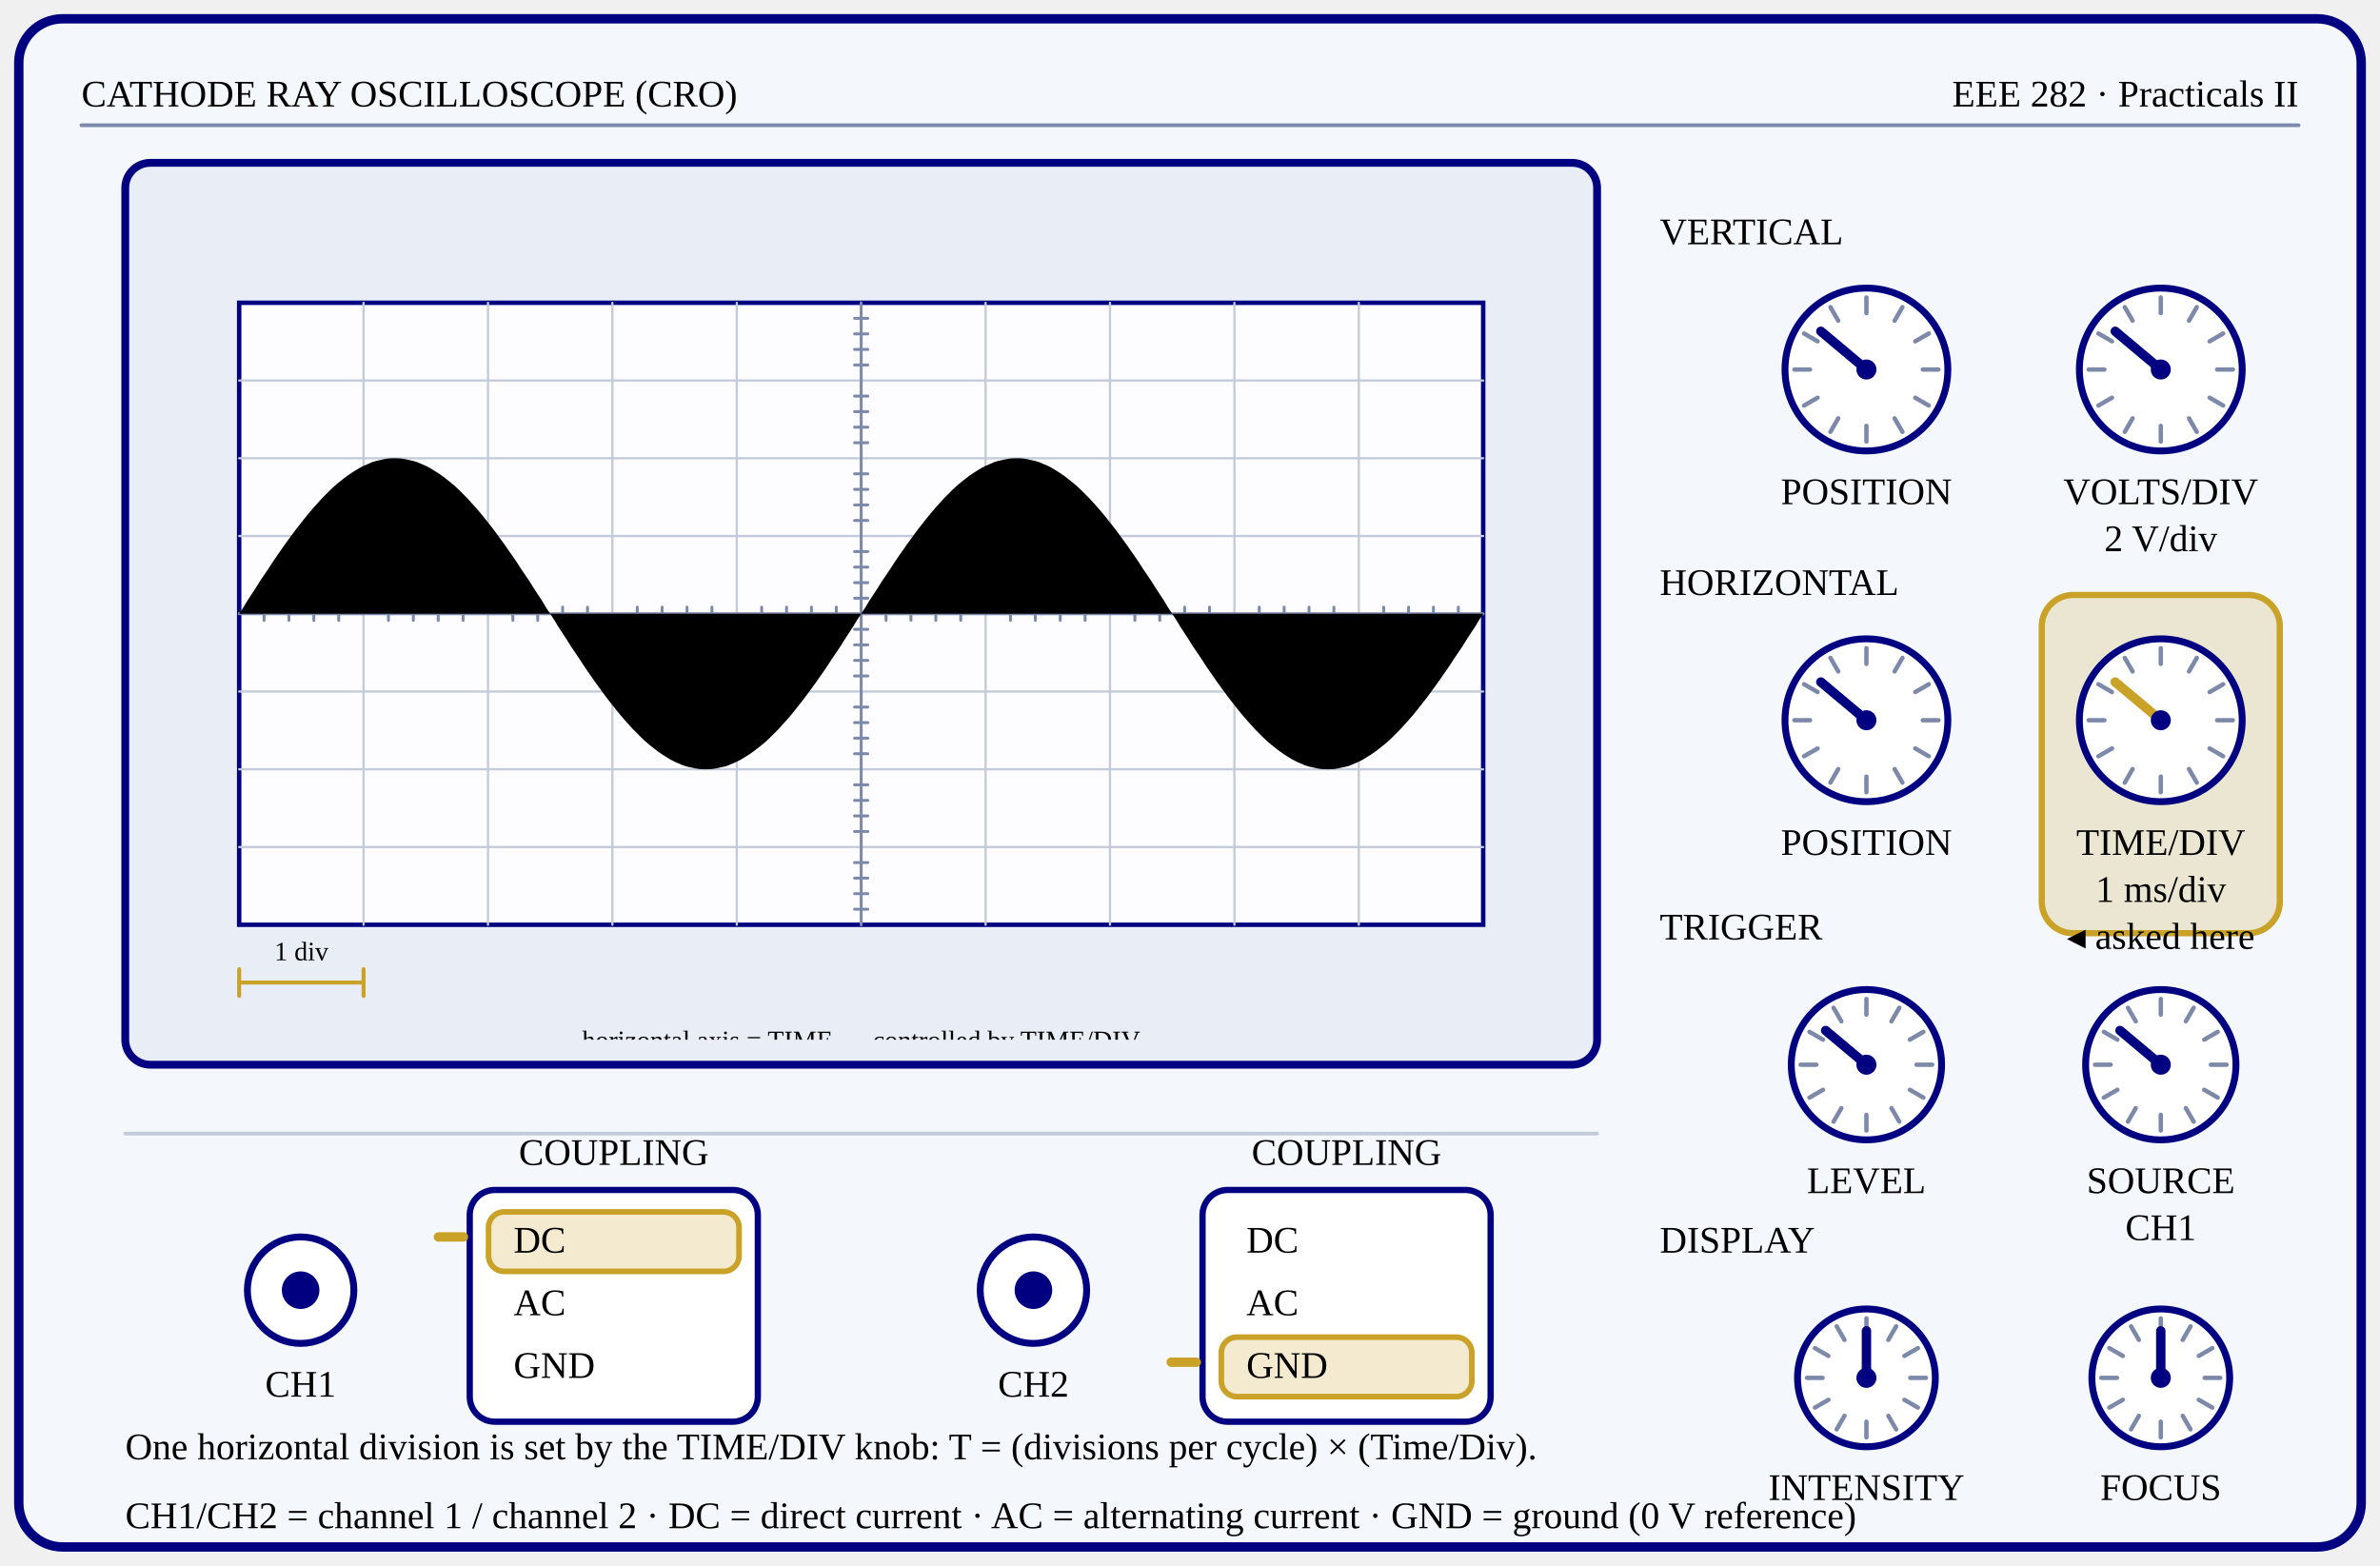
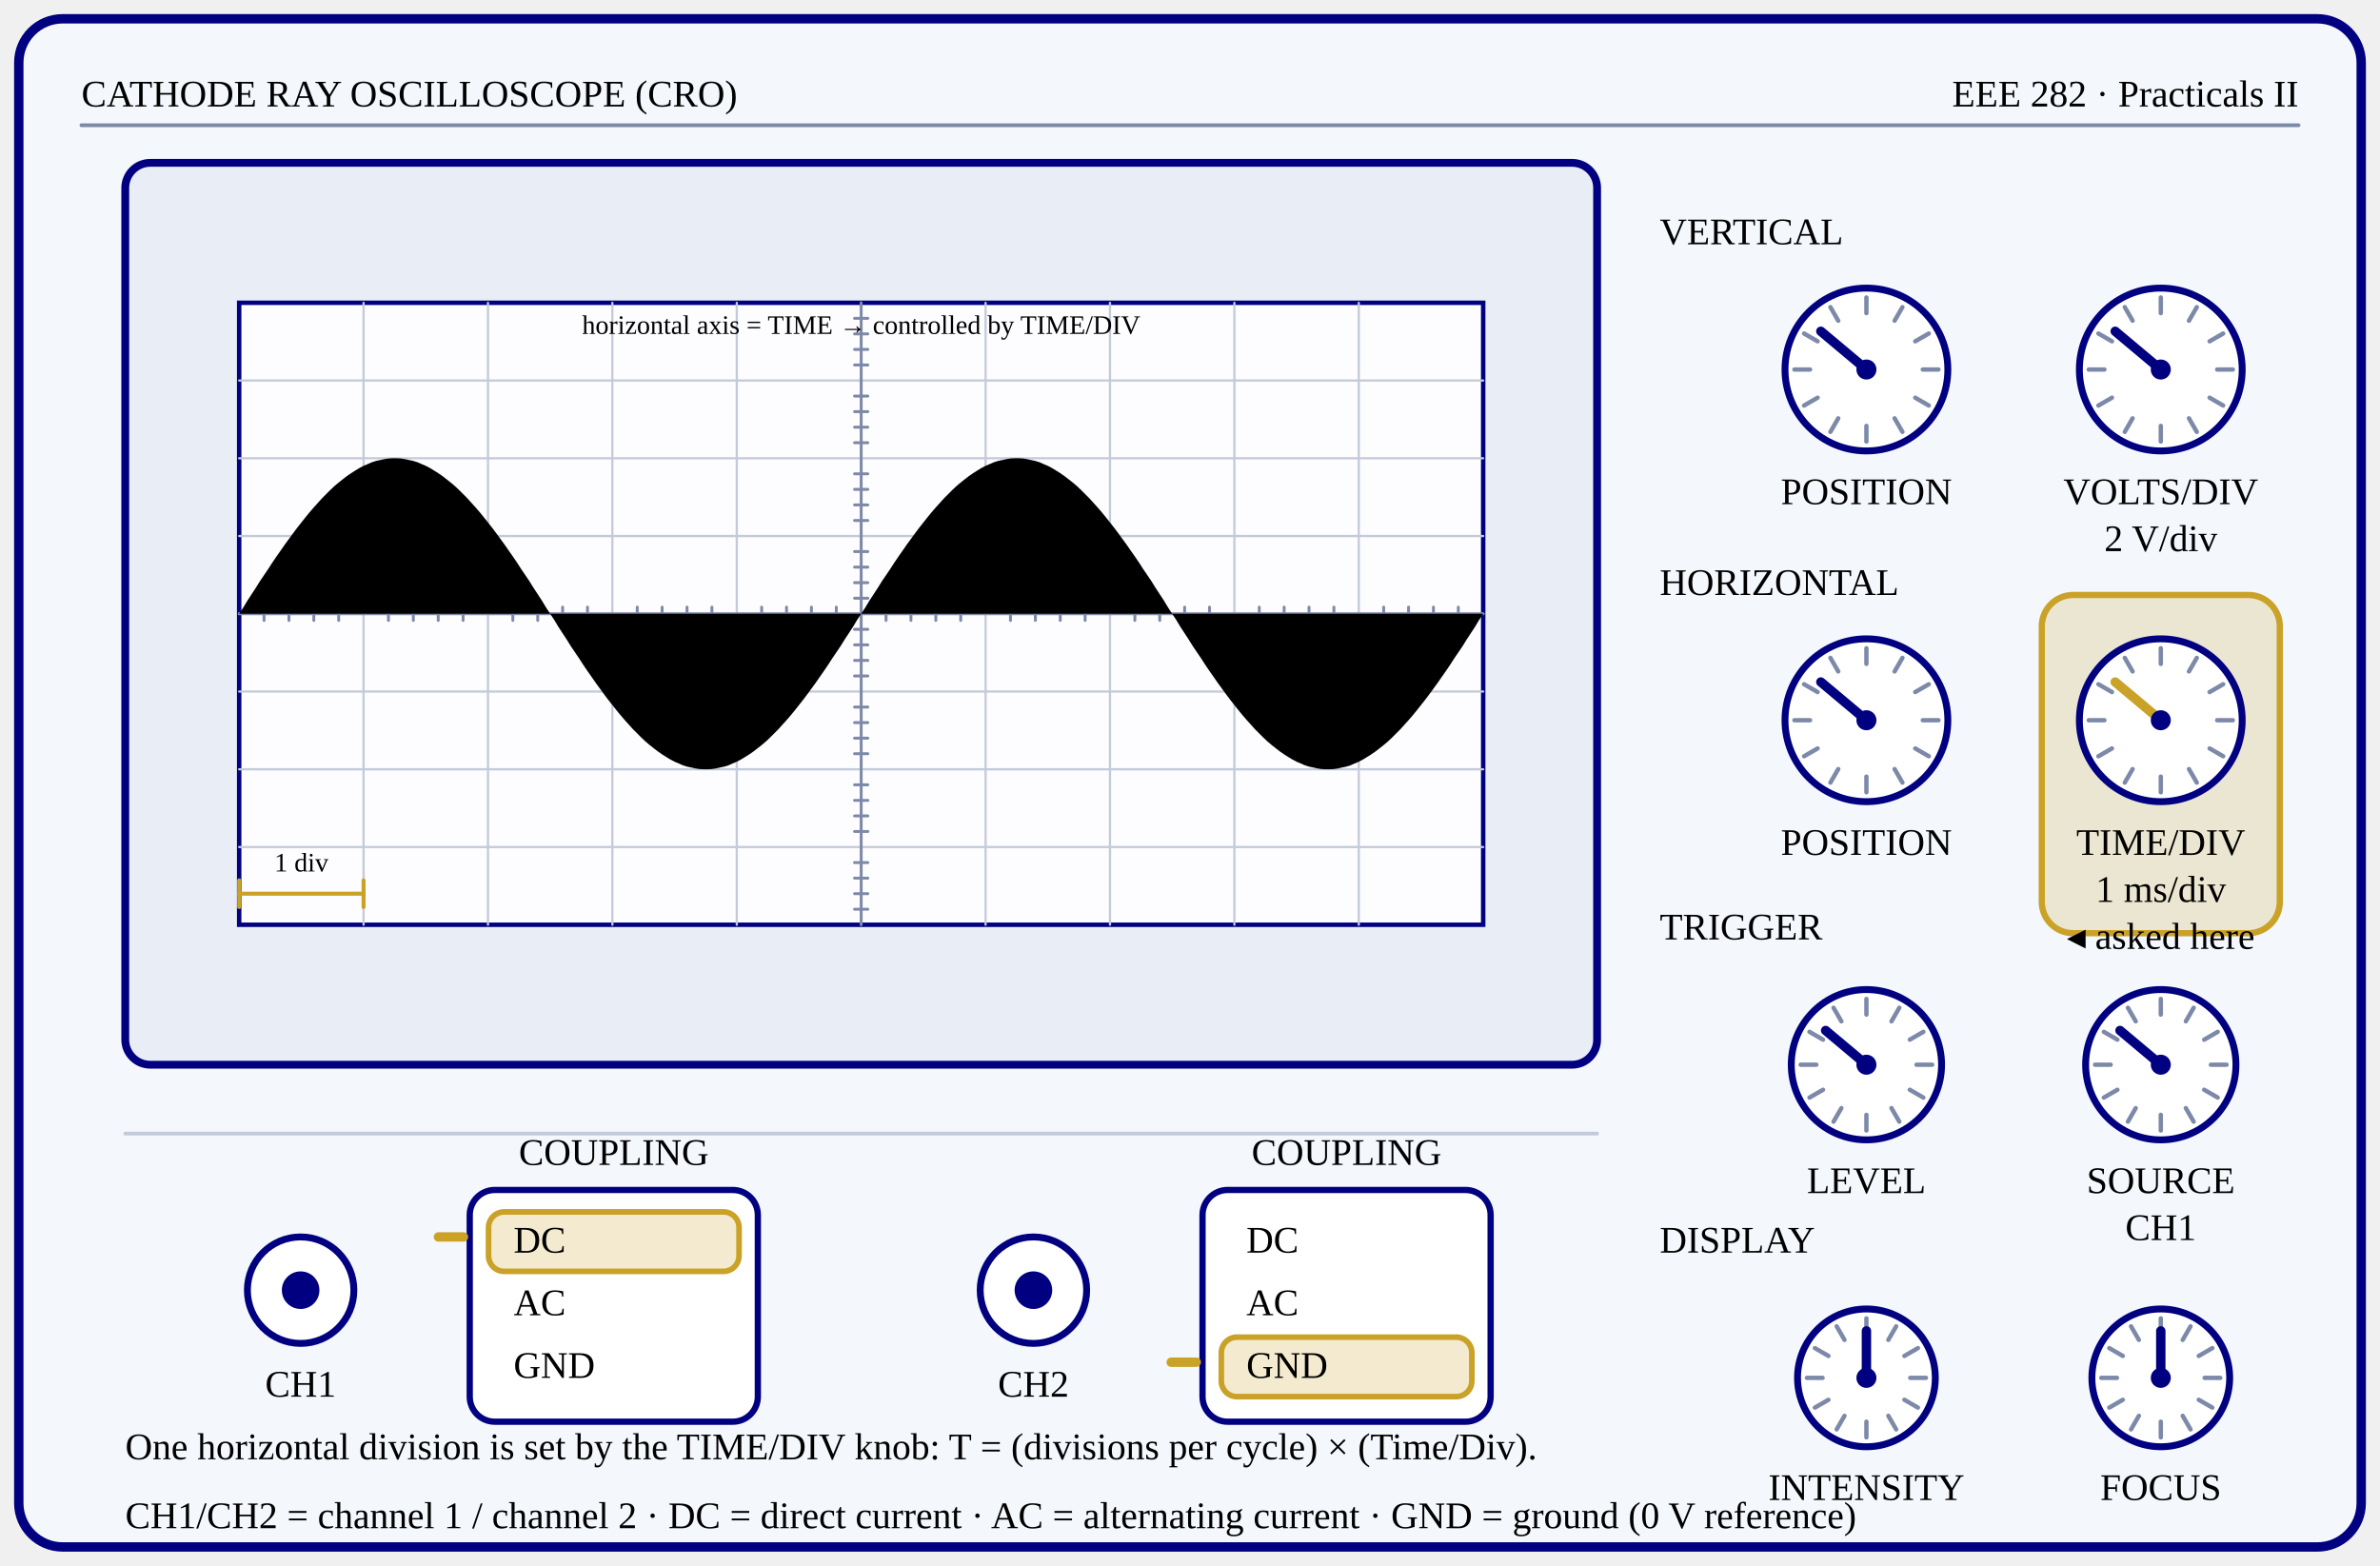
<svg xmlns="http://www.w3.org/2000/svg" class="diagram-svg" viewBox="0 0 760 500" preserveAspectRatio="xMidYMid meet" role="img">
  <rect x="6" y="6" width="748" height="488" rx="14" fill="#f4f7fc" stroke="#010080" stroke-width="3" />
  <text class="tb" x="26" y="34">CATHODE RAY OSCILLOSCOPE (CRO)</text>
  <text class="t11" x="734" y="34" text-anchor="end">EEE 282 · Practicals II</text>
  <line x1="26" y1="40" x2="734" y2="40" stroke="#7d89a8" stroke-width="1.2" stroke-linecap="round" />
  <rect x="40" y="52" width="470" height="288" rx="8" fill="#e8edf6" stroke="#010080" stroke-width="2.5" />
  <svg x="48" y="60" width="454" height="272" viewBox="0 0 640 320" preserveAspectRatio="xMidYMid meet">
    <rect x="40" y="20" width="560" height="280" fill="#fdfdff" stroke="#010080" stroke-width="2" />
    <line x1="96" y1="20" x2="96" y2="300" stroke="#c3cad9" stroke-width="1" stroke-linecap="round" />
    <line x1="152" y1="20" x2="152" y2="300" stroke="#c3cad9" stroke-width="1" stroke-linecap="round" />
    <line x1="208" y1="20" x2="208" y2="300" stroke="#c3cad9" stroke-width="1" stroke-linecap="round" />
    <line x1="264" y1="20" x2="264" y2="300" stroke="#c3cad9" stroke-width="1" stroke-linecap="round" />
    <line x1="320" y1="20" x2="320" y2="300" stroke="#c3cad9" stroke-width="1" stroke-linecap="round" />
    <line x1="376" y1="20" x2="376" y2="300" stroke="#c3cad9" stroke-width="1" stroke-linecap="round" />
    <line x1="432" y1="20" x2="432" y2="300" stroke="#c3cad9" stroke-width="1" stroke-linecap="round" />
    <line x1="488" y1="20" x2="488" y2="300" stroke="#c3cad9" stroke-width="1" stroke-linecap="round" />
    <line x1="544" y1="20" x2="544" y2="300" stroke="#c3cad9" stroke-width="1" stroke-linecap="round" />
    <line x1="40" y1="55" x2="600" y2="55" stroke="#c3cad9" stroke-width="1" stroke-linecap="round" />
    <line x1="40" y1="90" x2="600" y2="90" stroke="#c3cad9" stroke-width="1" stroke-linecap="round" />
    <line x1="40" y1="125" x2="600" y2="125" stroke="#c3cad9" stroke-width="1" stroke-linecap="round" />
    <line x1="40" y1="160" x2="600" y2="160" stroke="#c3cad9" stroke-width="1" stroke-linecap="round" />
    <line x1="40" y1="195" x2="600" y2="195" stroke="#c3cad9" stroke-width="1" stroke-linecap="round" />
    <line x1="40" y1="230" x2="600" y2="230" stroke="#c3cad9" stroke-width="1" stroke-linecap="round" />
    <line x1="40" y1="265" x2="600" y2="265" stroke="#c3cad9" stroke-width="1" stroke-linecap="round" />
    <line x1="40" y1="160" x2="600" y2="160" stroke="#7d89a8" stroke-width="1.3" stroke-linecap="round" />
    <line x1="320" y1="20" x2="320" y2="300" stroke="#7d89a8" stroke-width="1.3" stroke-linecap="round" />
    <line x1="51.2" y1="157" x2="51.2" y2="163" stroke="#7d89a8" stroke-width="1.3" stroke-linecap="round" />
    <line x1="62.4" y1="157" x2="62.4" y2="163" stroke="#7d89a8" stroke-width="1.3" stroke-linecap="round" />
    <line x1="73.6" y1="157" x2="73.6" y2="163" stroke="#7d89a8" stroke-width="1.3" stroke-linecap="round" />
    <line x1="84.8" y1="157" x2="84.8" y2="163" stroke="#7d89a8" stroke-width="1.3" stroke-linecap="round" />
    <line x1="107.2" y1="157" x2="107.2" y2="163" stroke="#7d89a8" stroke-width="1.3" stroke-linecap="round" />
    <line x1="118.4" y1="157" x2="118.4" y2="163" stroke="#7d89a8" stroke-width="1.3" stroke-linecap="round" />
    <line x1="129.6" y1="157" x2="129.6" y2="163" stroke="#7d89a8" stroke-width="1.3" stroke-linecap="round" />
    <line x1="140.8" y1="157" x2="140.8" y2="163" stroke="#7d89a8" stroke-width="1.3" stroke-linecap="round" />
    <line x1="163.2" y1="157" x2="163.2" y2="163" stroke="#7d89a8" stroke-width="1.3" stroke-linecap="round" />
    <line x1="174.4" y1="157" x2="174.4" y2="163" stroke="#7d89a8" stroke-width="1.3" stroke-linecap="round" />
    <line x1="185.6" y1="157" x2="185.6" y2="163" stroke="#7d89a8" stroke-width="1.3" stroke-linecap="round" />
    <line x1="196.8" y1="157" x2="196.8" y2="163" stroke="#7d89a8" stroke-width="1.3" stroke-linecap="round" />
    <line x1="219.2" y1="157" x2="219.2" y2="163" stroke="#7d89a8" stroke-width="1.3" stroke-linecap="round" />
    <line x1="230.4" y1="157" x2="230.4" y2="163" stroke="#7d89a8" stroke-width="1.3" stroke-linecap="round" />
    <line x1="241.6" y1="157" x2="241.6" y2="163" stroke="#7d89a8" stroke-width="1.3" stroke-linecap="round" />
    <line x1="252.8" y1="157" x2="252.8" y2="163" stroke="#7d89a8" stroke-width="1.3" stroke-linecap="round" />
    <line x1="275.2" y1="157" x2="275.2" y2="163" stroke="#7d89a8" stroke-width="1.3" stroke-linecap="round" />
    <line x1="286.4" y1="157" x2="286.4" y2="163" stroke="#7d89a8" stroke-width="1.3" stroke-linecap="round" />
    <line x1="297.6" y1="157" x2="297.6" y2="163" stroke="#7d89a8" stroke-width="1.3" stroke-linecap="round" />
    <line x1="308.8" y1="157" x2="308.8" y2="163" stroke="#7d89a8" stroke-width="1.3" stroke-linecap="round" />
    <line x1="331.2" y1="157" x2="331.2" y2="163" stroke="#7d89a8" stroke-width="1.3" stroke-linecap="round" />
    <line x1="342.4" y1="157" x2="342.4" y2="163" stroke="#7d89a8" stroke-width="1.3" stroke-linecap="round" />
    <line x1="353.6" y1="157" x2="353.6" y2="163" stroke="#7d89a8" stroke-width="1.3" stroke-linecap="round" />
    <line x1="364.8" y1="157" x2="364.8" y2="163" stroke="#7d89a8" stroke-width="1.3" stroke-linecap="round" />
    <line x1="387.2" y1="157" x2="387.2" y2="163" stroke="#7d89a8" stroke-width="1.3" stroke-linecap="round" />
    <line x1="398.4" y1="157" x2="398.4" y2="163" stroke="#7d89a8" stroke-width="1.3" stroke-linecap="round" />
    <line x1="409.6" y1="157" x2="409.6" y2="163" stroke="#7d89a8" stroke-width="1.3" stroke-linecap="round" />
    <line x1="420.8" y1="157" x2="420.8" y2="163" stroke="#7d89a8" stroke-width="1.3" stroke-linecap="round" />
    <line x1="443.2" y1="157" x2="443.2" y2="163" stroke="#7d89a8" stroke-width="1.3" stroke-linecap="round" />
    <line x1="454.4" y1="157" x2="454.4" y2="163" stroke="#7d89a8" stroke-width="1.3" stroke-linecap="round" />
    <line x1="465.6" y1="157" x2="465.6" y2="163" stroke="#7d89a8" stroke-width="1.3" stroke-linecap="round" />
    <line x1="476.8" y1="157" x2="476.8" y2="163" stroke="#7d89a8" stroke-width="1.3" stroke-linecap="round" />
    <line x1="499.2" y1="157" x2="499.2" y2="163" stroke="#7d89a8" stroke-width="1.3" stroke-linecap="round" />
    <line x1="510.4" y1="157" x2="510.4" y2="163" stroke="#7d89a8" stroke-width="1.3" stroke-linecap="round" />
    <line x1="521.6" y1="157" x2="521.6" y2="163" stroke="#7d89a8" stroke-width="1.3" stroke-linecap="round" />
    <line x1="532.8" y1="157" x2="532.8" y2="163" stroke="#7d89a8" stroke-width="1.3" stroke-linecap="round" />
    <line x1="555.2" y1="157" x2="555.2" y2="163" stroke="#7d89a8" stroke-width="1.3" stroke-linecap="round" />
    <line x1="566.4" y1="157" x2="566.4" y2="163" stroke="#7d89a8" stroke-width="1.3" stroke-linecap="round" />
    <line x1="577.6" y1="157" x2="577.6" y2="163" stroke="#7d89a8" stroke-width="1.3" stroke-linecap="round" />
    <line x1="588.8" y1="157" x2="588.8" y2="163" stroke="#7d89a8" stroke-width="1.3" stroke-linecap="round" />
    <line x1="317" y1="27" x2="323" y2="27" stroke="#7d89a8" stroke-width="1.3" stroke-linecap="round" />
    <line x1="317" y1="34" x2="323" y2="34" stroke="#7d89a8" stroke-width="1.3" stroke-linecap="round" />
    <line x1="317" y1="41" x2="323" y2="41" stroke="#7d89a8" stroke-width="1.3" stroke-linecap="round" />
    <line x1="317" y1="48" x2="323" y2="48" stroke="#7d89a8" stroke-width="1.3" stroke-linecap="round" />
    <line x1="317" y1="62" x2="323" y2="62" stroke="#7d89a8" stroke-width="1.3" stroke-linecap="round" />
    <line x1="317" y1="69" x2="323" y2="69" stroke="#7d89a8" stroke-width="1.3" stroke-linecap="round" />
    <line x1="317" y1="76" x2="323" y2="76" stroke="#7d89a8" stroke-width="1.3" stroke-linecap="round" />
    <line x1="317" y1="83" x2="323" y2="83" stroke="#7d89a8" stroke-width="1.3" stroke-linecap="round" />
    <line x1="317" y1="97" x2="323" y2="97" stroke="#7d89a8" stroke-width="1.3" stroke-linecap="round" />
    <line x1="317" y1="104" x2="323" y2="104" stroke="#7d89a8" stroke-width="1.3" stroke-linecap="round" />
    <line x1="317" y1="111" x2="323" y2="111" stroke="#7d89a8" stroke-width="1.3" stroke-linecap="round" />
    <line x1="317" y1="118" x2="323" y2="118" stroke="#7d89a8" stroke-width="1.3" stroke-linecap="round" />
    <line x1="317" y1="132" x2="323" y2="132" stroke="#7d89a8" stroke-width="1.3" stroke-linecap="round" />
    <line x1="317" y1="139" x2="323" y2="139" stroke="#7d89a8" stroke-width="1.3" stroke-linecap="round" />
    <line x1="317" y1="146" x2="323" y2="146" stroke="#7d89a8" stroke-width="1.3" stroke-linecap="round" />
    <line x1="317" y1="153" x2="323" y2="153" stroke="#7d89a8" stroke-width="1.3" stroke-linecap="round" />
    <line x1="317" y1="167" x2="323" y2="167" stroke="#7d89a8" stroke-width="1.3" stroke-linecap="round" />
    <line x1="317" y1="174" x2="323" y2="174" stroke="#7d89a8" stroke-width="1.3" stroke-linecap="round" />
    <line x1="317" y1="181" x2="323" y2="181" stroke="#7d89a8" stroke-width="1.3" stroke-linecap="round" />
    <line x1="317" y1="188" x2="323" y2="188" stroke="#7d89a8" stroke-width="1.3" stroke-linecap="round" />
    <line x1="317" y1="202" x2="323" y2="202" stroke="#7d89a8" stroke-width="1.3" stroke-linecap="round" />
    <line x1="317" y1="209" x2="323" y2="209" stroke="#7d89a8" stroke-width="1.3" stroke-linecap="round" />
    <line x1="317" y1="216" x2="323" y2="216" stroke="#7d89a8" stroke-width="1.3" stroke-linecap="round" />
    <line x1="317" y1="223" x2="323" y2="223" stroke="#7d89a8" stroke-width="1.3" stroke-linecap="round" />
    <line x1="317" y1="237" x2="323" y2="237" stroke="#7d89a8" stroke-width="1.3" stroke-linecap="round" />
    <line x1="317" y1="244" x2="323" y2="244" stroke="#7d89a8" stroke-width="1.3" stroke-linecap="round" />
    <line x1="317" y1="251" x2="323" y2="251" stroke="#7d89a8" stroke-width="1.3" stroke-linecap="round" />
    <line x1="317" y1="258" x2="323" y2="258" stroke="#7d89a8" stroke-width="1.3" stroke-linecap="round" />
    <line x1="317" y1="272" x2="323" y2="272" stroke="#7d89a8" stroke-width="1.3" stroke-linecap="round" />
    <line x1="317" y1="279" x2="323" y2="279" stroke="#7d89a8" stroke-width="1.3" stroke-linecap="round" />
    <line x1="317" y1="286" x2="323" y2="286" stroke="#7d89a8" stroke-width="1.3" stroke-linecap="round" />
    <line x1="317" y1="293" x2="323" y2="293" stroke="#7d89a8" stroke-width="1.3" stroke-linecap="round" />
    <path class="w" d="M40.0 160.0 L41.9 157.1 L43.7 154.1 L45.6 151.2 L47.5 148.3 L49.3 145.4 L51.2 142.6 L53.1 139.8 L54.9 137.0 L56.8 134.2 L58.7 131.5 L60.5 128.9 L62.4 126.3 L64.3 123.7 L66.1 121.3 L68.0 118.9 L69.9 116.5 L71.7 114.3 L73.6 112.1 L75.5 110.0 L77.3 108.0 L79.2 106.1 L81.1 104.2 L82.9 102.5 L84.8 100.9 L86.7 99.4 L88.5 98.0 L90.4 96.7 L92.3 95.5 L94.1 94.4 L96.0 93.4 L97.9 92.6 L99.7 91.8 L101.6 91.2 L103.5 90.8 L105.3 90.4 L107.2 90.1 L109.1 90.0 L110.9 90.0 L112.8 90.1 L114.7 90.4 L116.5 90.8 L118.4 91.2 L120.3 91.8 L122.1 92.6 L124.0 93.4 L125.9 94.4 L127.7 95.5 L129.6 96.7 L131.5 98.0 L133.3 99.4 L135.2 100.9 L137.1 102.5 L138.9 104.2 L140.8 106.1 L142.7 108.0 L144.5 110.0 L146.4 112.1 L148.3 114.3 L150.1 116.5 L152.0 118.9 L153.9 121.3 L155.7 123.7 L157.6 126.3 L159.5 128.9 L161.3 131.5 L163.2 134.2 L165.1 137.0 L166.9 139.8 L168.8 142.6 L170.7 145.4 L172.5 148.3 L174.4 151.2 L176.3 154.1 L178.1 157.1 L180.0 160.0 L181.9 162.9 L183.7 165.9 L185.6 168.8 L187.5 171.7 L189.3 174.6 L191.2 177.4 L193.1 180.2 L194.9 183.0 L196.8 185.8 L198.7 188.5 L200.5 191.1 L202.4 193.7 L204.3 196.3 L206.1 198.7 L208.0 201.1 L209.9 203.5 L211.7 205.7 L213.6 207.9 L215.5 210.0 L217.3 212.0 L219.2 213.9 L221.1 215.8 L222.9 217.5 L224.8 219.1 L226.7 220.6 L228.5 222.0 L230.4 223.3 L232.3 224.5 L234.1 225.6 L236.0 226.6 L237.9 227.4 L239.7 228.2 L241.6 228.8 L243.5 229.2 L245.3 229.6 L247.2 229.9 L249.1 230.0 L250.9 230.0 L252.8 229.9 L254.7 229.6 L256.5 229.2 L258.4 228.8 L260.3 228.2 L262.1 227.4 L264.0 226.6 L265.9 225.6 L267.7 224.5 L269.6 223.3 L271.5 222.0 L273.3 220.6 L275.2 219.1 L277.1 217.5 L278.9 215.8 L280.8 213.9 L282.7 212.0 L284.5 210.0 L286.4 207.9 L288.3 205.7 L290.1 203.5 L292.0 201.1 L293.9 198.7 L295.7 196.3 L297.6 193.7 L299.5 191.1 L301.3 188.5 L303.2 185.8 L305.1 183.0 L306.9 180.2 L308.8 177.4 L310.7 174.6 L312.5 171.7 L314.4 168.8 L316.3 165.9 L318.1 162.9 L320.0 160.0 L321.9 157.1 L323.7 154.1 L325.6 151.2 L327.5 148.3 L329.3 145.4 L331.2 142.6 L333.1 139.8 L334.9 137.0 L336.8 134.2 L338.7 131.5 L340.5 128.9 L342.4 126.3 L344.3 123.7 L346.1 121.3 L348.0 118.9 L349.9 116.5 L351.7 114.3 L353.6 112.1 L355.5 110.0 L357.3 108.0 L359.2 106.1 L361.1 104.2 L362.9 102.5 L364.8 100.9 L366.7 99.4 L368.5 98.0 L370.4 96.7 L372.3 95.5 L374.1 94.4 L376.0 93.4 L377.9 92.6 L379.7 91.8 L381.6 91.2 L383.5 90.8 L385.3 90.4 L387.2 90.1 L389.1 90.0 L390.9 90.0 L392.8 90.1 L394.7 90.4 L396.5 90.8 L398.4 91.2 L400.3 91.8 L402.1 92.6 L404.0 93.4 L405.9 94.4 L407.7 95.5 L409.6 96.7 L411.5 98.0 L413.3 99.4 L415.2 100.9 L417.1 102.5 L418.9 104.2 L420.8 106.1 L422.7 108.0 L424.5 110.0 L426.4 112.1 L428.3 114.3 L430.1 116.5 L432.0 118.9 L433.9 121.3 L435.7 123.7 L437.6 126.3 L439.5 128.9 L441.3 131.5 L443.2 134.2 L445.1 137.0 L446.9 139.8 L448.8 142.6 L450.7 145.4 L452.5 148.3 L454.4 151.2 L456.3 154.1 L458.1 157.1 L460.0 160.0 L461.9 162.9 L463.7 165.9 L465.6 168.8 L467.5 171.7 L469.3 174.6 L471.2 177.4 L473.1 180.2 L474.9 183.0 L476.8 185.8 L478.7 188.5 L480.5 191.1 L482.4 193.7 L484.3 196.3 L486.1 198.7 L488.0 201.1 L489.9 203.5 L491.7 205.7 L493.6 207.9 L495.5 210.0 L497.3 212.0 L499.2 213.9 L501.1 215.8 L502.9 217.5 L504.8 219.1 L506.7 220.6 L508.5 222.0 L510.4 223.3 L512.3 224.5 L514.1 225.6 L516.0 226.6 L517.9 227.4 L519.7 228.2 L521.6 228.8 L523.5 229.2 L525.3 229.6 L527.2 229.9 L529.1 230.0 L530.9 230.0 L532.8 229.9 L534.7 229.6 L536.5 229.2 L538.4 228.8 L540.3 228.2 L542.1 227.4 L544.0 226.6 L545.9 225.6 L547.7 224.5 L549.6 223.3 L551.5 222.0 L553.3 220.6 L555.2 219.1 L557.1 217.5 L558.9 215.8 L560.8 213.9 L562.7 212.0 L564.5 210.0 L566.4 207.9 L568.3 205.7 L570.1 203.5 L572.0 201.1 L573.9 198.7 L575.7 196.3 L577.6 193.7 L579.5 191.1 L581.3 188.5 L583.2 185.8 L585.1 183.0 L586.9 180.2 L588.8 177.4 L590.7 174.6 L592.5 171.7 L594.4 168.8 L596.3 165.9 L598.1 162.9 L600.0 160.0" />
-     <line x1="40" y1="326" x2="96" y2="326" stroke="#C9A227" stroke-width="1.8" stroke-linecap="round" />
-     <line x1="40" y1="320" x2="40" y2="332" stroke="#C9A227" stroke-width="1.8" stroke-linecap="round" />
-     <line x1="96" y1="320" x2="96" y2="332" stroke="#C9A227" stroke-width="1.8" stroke-linecap="round" />
-     <text class="tg" x="68" y="316" text-anchor="middle">1 div</text>
-     <text class="t13" x="320" y="356" text-anchor="middle">horizontal axis = TIME → controlled by TIME/DIV</text>
+     <line x1="40" y1="286" x2="96" y2="286" stroke="#C9A227" stroke-width="1.8" stroke-linecap="round" />
+     <line x1="40" y1="280" x2="40" y2="292" stroke="#C9A227" stroke-width="1.8" stroke-linecap="round" />
+     <line x1="96" y1="280" x2="96" y2="292" stroke="#C9A227" stroke-width="1.8" stroke-linecap="round" />
+     <text class="tg" x="68" y="276" text-anchor="middle">1 div</text>
+     <text class="t13" x="320" y="34" text-anchor="middle">horizontal axis = TIME → controlled by TIME/DIV</text>
  </svg>
  <text class="tb" x="530" y="78">VERTICAL</text>
  <circle cx="596" cy="118" r="26" fill="#ffffff" stroke="#010080" stroke-width="2.2" />
  <line x1="580.412" y1="109" x2="576.081" y2="106.5" stroke="#7d89a8" stroke-width="1.4" stroke-linecap="round" />
  <line x1="587" y1="102.412" x2="584.5" y2="98.081" stroke="#7d89a8" stroke-width="1.4" stroke-linecap="round" />
  <line x1="596" y1="100" x2="596" y2="95" stroke="#7d89a8" stroke-width="1.4" stroke-linecap="round" />
  <line x1="605" y1="102.412" x2="607.5" y2="98.081" stroke="#7d89a8" stroke-width="1.4" stroke-linecap="round" />
  <line x1="611.588" y1="109" x2="615.919" y2="106.5" stroke="#7d89a8" stroke-width="1.4" stroke-linecap="round" />
  <line x1="614" y1="118" x2="619" y2="118" stroke="#7d89a8" stroke-width="1.4" stroke-linecap="round" />
  <line x1="611.588" y1="127" x2="615.919" y2="129.5" stroke="#7d89a8" stroke-width="1.4" stroke-linecap="round" />
  <line x1="605" y1="133.588" x2="607.5" y2="137.919" stroke="#7d89a8" stroke-width="1.4" stroke-linecap="round" />
  <line x1="596" y1="136" x2="596" y2="141" stroke="#7d89a8" stroke-width="1.4" stroke-linecap="round" />
  <line x1="587" y1="133.588" x2="584.5" y2="137.919" stroke="#7d89a8" stroke-width="1.4" stroke-linecap="round" />
  <line x1="580.412" y1="127" x2="576.081" y2="129.5" stroke="#7d89a8" stroke-width="1.4" stroke-linecap="round" />
  <line x1="578" y1="118" x2="573" y2="118" stroke="#7d89a8" stroke-width="1.4" stroke-linecap="round" />
  <line x1="596" y1="118" x2="581.445" y2="105.787" stroke="#010080" stroke-width="3" stroke-linecap="round" />
  <circle cx="596" cy="118" r="3.2" fill="#010080" />
  <text class="tb" x="596" y="161" text-anchor="middle">POSITION</text>
  <circle cx="690" cy="118" r="26" fill="#ffffff" stroke="#010080" stroke-width="2.2" />
  <line x1="674.412" y1="109" x2="670.081" y2="106.5" stroke="#7d89a8" stroke-width="1.4" stroke-linecap="round" />
  <line x1="681" y1="102.412" x2="678.5" y2="98.081" stroke="#7d89a8" stroke-width="1.4" stroke-linecap="round" />
  <line x1="690" y1="100" x2="690" y2="95" stroke="#7d89a8" stroke-width="1.4" stroke-linecap="round" />
  <line x1="699" y1="102.412" x2="701.5" y2="98.081" stroke="#7d89a8" stroke-width="1.4" stroke-linecap="round" />
  <line x1="705.588" y1="109" x2="709.919" y2="106.5" stroke="#7d89a8" stroke-width="1.4" stroke-linecap="round" />
  <line x1="708" y1="118" x2="713" y2="118" stroke="#7d89a8" stroke-width="1.4" stroke-linecap="round" />
  <line x1="705.588" y1="127" x2="709.919" y2="129.5" stroke="#7d89a8" stroke-width="1.4" stroke-linecap="round" />
  <line x1="699" y1="133.588" x2="701.5" y2="137.919" stroke="#7d89a8" stroke-width="1.4" stroke-linecap="round" />
  <line x1="690" y1="136" x2="690" y2="141" stroke="#7d89a8" stroke-width="1.4" stroke-linecap="round" />
  <line x1="681" y1="133.588" x2="678.5" y2="137.919" stroke="#7d89a8" stroke-width="1.4" stroke-linecap="round" />
  <line x1="674.412" y1="127" x2="670.081" y2="129.5" stroke="#7d89a8" stroke-width="1.4" stroke-linecap="round" />
  <line x1="672" y1="118" x2="667" y2="118" stroke="#7d89a8" stroke-width="1.4" stroke-linecap="round" />
  <line x1="690" y1="118" x2="675.445" y2="105.787" stroke="#010080" stroke-width="3" stroke-linecap="round" />
  <circle cx="690" cy="118" r="3.2" fill="#010080" />
  <text class="tb" x="690" y="161" text-anchor="middle">VOLTS/DIV</text>
  <text class="t11" x="690" y="176" text-anchor="middle">2 V/div</text>
  <text class="tb" x="530" y="190">HORIZONTAL</text>
  <circle cx="596" cy="230" r="26" fill="#ffffff" stroke="#010080" stroke-width="2.2" />
  <line x1="580.412" y1="221" x2="576.081" y2="218.5" stroke="#7d89a8" stroke-width="1.4" stroke-linecap="round" />
  <line x1="587" y1="214.412" x2="584.5" y2="210.081" stroke="#7d89a8" stroke-width="1.4" stroke-linecap="round" />
  <line x1="596" y1="212" x2="596" y2="207" stroke="#7d89a8" stroke-width="1.4" stroke-linecap="round" />
  <line x1="605" y1="214.412" x2="607.5" y2="210.081" stroke="#7d89a8" stroke-width="1.4" stroke-linecap="round" />
  <line x1="611.588" y1="221" x2="615.919" y2="218.5" stroke="#7d89a8" stroke-width="1.4" stroke-linecap="round" />
  <line x1="614" y1="230" x2="619" y2="230" stroke="#7d89a8" stroke-width="1.4" stroke-linecap="round" />
  <line x1="611.588" y1="239" x2="615.919" y2="241.5" stroke="#7d89a8" stroke-width="1.4" stroke-linecap="round" />
  <line x1="605" y1="245.588" x2="607.5" y2="249.919" stroke="#7d89a8" stroke-width="1.4" stroke-linecap="round" />
  <line x1="596" y1="248" x2="596" y2="253" stroke="#7d89a8" stroke-width="1.4" stroke-linecap="round" />
  <line x1="587" y1="245.588" x2="584.5" y2="249.919" stroke="#7d89a8" stroke-width="1.4" stroke-linecap="round" />
  <line x1="580.412" y1="239" x2="576.081" y2="241.5" stroke="#7d89a8" stroke-width="1.4" stroke-linecap="round" />
  <line x1="578" y1="230" x2="573" y2="230" stroke="#7d89a8" stroke-width="1.4" stroke-linecap="round" />
  <line x1="596" y1="230" x2="581.445" y2="217.787" stroke="#010080" stroke-width="3" stroke-linecap="round" />
  <circle cx="596" cy="230" r="3.2" fill="#010080" />
  <text class="tb" x="596" y="273" text-anchor="middle">POSITION</text>
  <rect x="652" y="190" width="76" height="108" rx="10" fill="rgba(201,162,39,0.20)" stroke="#C9A227" stroke-width="2" />
  <circle cx="690" cy="230" r="26" fill="#ffffff" stroke="#010080" stroke-width="2.2" />
  <line x1="674.412" y1="221" x2="670.081" y2="218.5" stroke="#7d89a8" stroke-width="1.4" stroke-linecap="round" />
  <line x1="681" y1="214.412" x2="678.5" y2="210.081" stroke="#7d89a8" stroke-width="1.4" stroke-linecap="round" />
  <line x1="690" y1="212" x2="690" y2="207" stroke="#7d89a8" stroke-width="1.4" stroke-linecap="round" />
  <line x1="699" y1="214.412" x2="701.5" y2="210.081" stroke="#7d89a8" stroke-width="1.4" stroke-linecap="round" />
  <line x1="705.588" y1="221" x2="709.919" y2="218.5" stroke="#7d89a8" stroke-width="1.4" stroke-linecap="round" />
  <line x1="708" y1="230" x2="713" y2="230" stroke="#7d89a8" stroke-width="1.4" stroke-linecap="round" />
  <line x1="705.588" y1="239" x2="709.919" y2="241.5" stroke="#7d89a8" stroke-width="1.4" stroke-linecap="round" />
  <line x1="699" y1="245.588" x2="701.5" y2="249.919" stroke="#7d89a8" stroke-width="1.4" stroke-linecap="round" />
  <line x1="690" y1="248" x2="690" y2="253" stroke="#7d89a8" stroke-width="1.4" stroke-linecap="round" />
  <line x1="681" y1="245.588" x2="678.5" y2="249.919" stroke="#7d89a8" stroke-width="1.4" stroke-linecap="round" />
  <line x1="674.412" y1="239" x2="670.081" y2="241.5" stroke="#7d89a8" stroke-width="1.4" stroke-linecap="round" />
  <line x1="672" y1="230" x2="667" y2="230" stroke="#7d89a8" stroke-width="1.4" stroke-linecap="round" />
  <line x1="690" y1="230" x2="675.445" y2="217.787" stroke="#C9A227" stroke-width="3" stroke-linecap="round" />
  <circle cx="690" cy="230" r="3.2" fill="#010080" />
  <text class="tg" x="690" y="273" text-anchor="middle">TIME/DIV</text>
  <text class="t11" x="690" y="288" text-anchor="middle">1 ms/div</text>
  <text class="tg" x="690" y="303" text-anchor="middle">◂ asked here</text>
  <text class="tb" x="530" y="300">TRIGGER</text>
  <circle cx="596" cy="340" r="24" fill="#ffffff" stroke="#010080" stroke-width="2.2" />
  <line x1="582.144" y1="332" x2="577.813" y2="329.5" stroke="#7d89a8" stroke-width="1.4" stroke-linecap="round" />
  <line x1="588" y1="326.144" x2="585.5" y2="321.813" stroke="#7d89a8" stroke-width="1.4" stroke-linecap="round" />
  <line x1="596" y1="324" x2="596" y2="319" stroke="#7d89a8" stroke-width="1.4" stroke-linecap="round" />
  <line x1="604" y1="326.144" x2="606.5" y2="321.813" stroke="#7d89a8" stroke-width="1.4" stroke-linecap="round" />
  <line x1="609.856" y1="332" x2="614.187" y2="329.5" stroke="#7d89a8" stroke-width="1.4" stroke-linecap="round" />
  <line x1="612" y1="340" x2="617" y2="340" stroke="#7d89a8" stroke-width="1.4" stroke-linecap="round" />
  <line x1="609.856" y1="348" x2="614.187" y2="350.5" stroke="#7d89a8" stroke-width="1.4" stroke-linecap="round" />
  <line x1="604" y1="353.856" x2="606.5" y2="358.187" stroke="#7d89a8" stroke-width="1.4" stroke-linecap="round" />
  <line x1="596" y1="356" x2="596" y2="361" stroke="#7d89a8" stroke-width="1.4" stroke-linecap="round" />
  <line x1="588" y1="353.856" x2="585.5" y2="358.187" stroke="#7d89a8" stroke-width="1.4" stroke-linecap="round" />
  <line x1="582.144" y1="348" x2="577.813" y2="350.5" stroke="#7d89a8" stroke-width="1.4" stroke-linecap="round" />
  <line x1="580" y1="340" x2="575" y2="340" stroke="#7d89a8" stroke-width="1.4" stroke-linecap="round" />
  <line x1="596" y1="340" x2="582.977" y2="329.073" stroke="#010080" stroke-width="3" stroke-linecap="round" />
  <circle cx="596" cy="340" r="3.2" fill="#010080" />
  <text class="tb" x="596" y="381" text-anchor="middle">LEVEL</text>
  <circle cx="690" cy="340" r="24" fill="#ffffff" stroke="#010080" stroke-width="2.2" />
  <line x1="676.144" y1="332" x2="671.813" y2="329.5" stroke="#7d89a8" stroke-width="1.4" stroke-linecap="round" />
  <line x1="682" y1="326.144" x2="679.5" y2="321.813" stroke="#7d89a8" stroke-width="1.4" stroke-linecap="round" />
  <line x1="690" y1="324" x2="690" y2="319" stroke="#7d89a8" stroke-width="1.4" stroke-linecap="round" />
  <line x1="698" y1="326.144" x2="700.5" y2="321.813" stroke="#7d89a8" stroke-width="1.4" stroke-linecap="round" />
  <line x1="703.856" y1="332" x2="708.187" y2="329.5" stroke="#7d89a8" stroke-width="1.4" stroke-linecap="round" />
  <line x1="706" y1="340" x2="711" y2="340" stroke="#7d89a8" stroke-width="1.4" stroke-linecap="round" />
  <line x1="703.856" y1="348" x2="708.187" y2="350.5" stroke="#7d89a8" stroke-width="1.4" stroke-linecap="round" />
  <line x1="698" y1="353.856" x2="700.5" y2="358.187" stroke="#7d89a8" stroke-width="1.4" stroke-linecap="round" />
  <line x1="690" y1="356" x2="690" y2="361" stroke="#7d89a8" stroke-width="1.4" stroke-linecap="round" />
  <line x1="682" y1="353.856" x2="679.5" y2="358.187" stroke="#7d89a8" stroke-width="1.4" stroke-linecap="round" />
  <line x1="676.144" y1="348" x2="671.813" y2="350.5" stroke="#7d89a8" stroke-width="1.4" stroke-linecap="round" />
  <line x1="674" y1="340" x2="669" y2="340" stroke="#7d89a8" stroke-width="1.4" stroke-linecap="round" />
  <line x1="690" y1="340" x2="676.977" y2="329.073" stroke="#010080" stroke-width="3" stroke-linecap="round" />
  <circle cx="690" cy="340" r="3.2" fill="#010080" />
  <text class="tb" x="690" y="381" text-anchor="middle">SOURCE</text>
  <text class="t11" x="690" y="396" text-anchor="middle">CH1</text>
  <text class="tb" x="530" y="400">DISPLAY</text>
  <circle cx="596" cy="440" r="22" fill="#ffffff" stroke="#010080" stroke-width="2.2" />
  <line x1="583.876" y1="433" x2="579.546" y2="430.5" stroke="#7d89a8" stroke-width="1.4" stroke-linecap="round" />
  <line x1="589" y1="427.876" x2="586.5" y2="423.546" stroke="#7d89a8" stroke-width="1.4" stroke-linecap="round" />
  <line x1="596" y1="426" x2="596" y2="421" stroke="#7d89a8" stroke-width="1.4" stroke-linecap="round" />
  <line x1="603" y1="427.876" x2="605.5" y2="423.546" stroke="#7d89a8" stroke-width="1.4" stroke-linecap="round" />
  <line x1="608.124" y1="433" x2="612.454" y2="430.5" stroke="#7d89a8" stroke-width="1.4" stroke-linecap="round" />
  <line x1="610" y1="440" x2="615" y2="440" stroke="#7d89a8" stroke-width="1.4" stroke-linecap="round" />
  <line x1="608.124" y1="447" x2="612.454" y2="449.5" stroke="#7d89a8" stroke-width="1.4" stroke-linecap="round" />
  <line x1="603" y1="452.124" x2="605.5" y2="456.454" stroke="#7d89a8" stroke-width="1.4" stroke-linecap="round" />
  <line x1="596" y1="454" x2="596" y2="459" stroke="#7d89a8" stroke-width="1.4" stroke-linecap="round" />
  <line x1="589" y1="452.124" x2="586.5" y2="456.454" stroke="#7d89a8" stroke-width="1.4" stroke-linecap="round" />
  <line x1="583.876" y1="447" x2="579.546" y2="449.5" stroke="#7d89a8" stroke-width="1.4" stroke-linecap="round" />
  <line x1="582" y1="440" x2="577" y2="440" stroke="#7d89a8" stroke-width="1.4" stroke-linecap="round" />
  <line x1="596" y1="440" x2="596" y2="425" stroke="#010080" stroke-width="3" stroke-linecap="round" />
  <circle cx="596" cy="440" r="3.2" fill="#010080" />
  <text class="tb" x="596" y="479" text-anchor="middle">INTENSITY</text>
  <circle cx="690" cy="440" r="22" fill="#ffffff" stroke="#010080" stroke-width="2.2" />
  <line x1="677.876" y1="433" x2="673.546" y2="430.5" stroke="#7d89a8" stroke-width="1.4" stroke-linecap="round" />
  <line x1="683" y1="427.876" x2="680.5" y2="423.546" stroke="#7d89a8" stroke-width="1.4" stroke-linecap="round" />
  <line x1="690" y1="426" x2="690" y2="421" stroke="#7d89a8" stroke-width="1.4" stroke-linecap="round" />
  <line x1="697" y1="427.876" x2="699.5" y2="423.546" stroke="#7d89a8" stroke-width="1.4" stroke-linecap="round" />
  <line x1="702.124" y1="433" x2="706.454" y2="430.5" stroke="#7d89a8" stroke-width="1.4" stroke-linecap="round" />
  <line x1="704" y1="440" x2="709" y2="440" stroke="#7d89a8" stroke-width="1.4" stroke-linecap="round" />
  <line x1="702.124" y1="447" x2="706.454" y2="449.5" stroke="#7d89a8" stroke-width="1.4" stroke-linecap="round" />
  <line x1="697" y1="452.124" x2="699.5" y2="456.454" stroke="#7d89a8" stroke-width="1.4" stroke-linecap="round" />
  <line x1="690" y1="454" x2="690" y2="459" stroke="#7d89a8" stroke-width="1.4" stroke-linecap="round" />
  <line x1="683" y1="452.124" x2="680.5" y2="456.454" stroke="#7d89a8" stroke-width="1.4" stroke-linecap="round" />
  <line x1="677.876" y1="447" x2="673.546" y2="449.5" stroke="#7d89a8" stroke-width="1.4" stroke-linecap="round" />
  <line x1="676" y1="440" x2="671" y2="440" stroke="#7d89a8" stroke-width="1.4" stroke-linecap="round" />
  <line x1="690" y1="440" x2="690" y2="425" stroke="#010080" stroke-width="3" stroke-linecap="round" />
  <circle cx="690" cy="440" r="3.2" fill="#010080" />
  <text class="tb" x="690" y="479" text-anchor="middle">FOCUS</text>
  <line x1="40" y1="362" x2="510" y2="362" stroke="#c3cad9" stroke-width="1.2" stroke-linecap="round" />
  <circle cx="96" cy="412" r="17" fill="#ffffff" stroke="#010080" stroke-width="2.2" />
  <circle cx="96" cy="412" r="6" fill="#010080" />
  <text class="tb" x="96" y="446" text-anchor="middle">CH1</text>
  <rect x="150" y="380" width="92" height="74" rx="8" fill="#ffffff" stroke="#010080" stroke-width="2" />
  <text class="tb" x="196" y="372" text-anchor="middle">COUPLING</text>
  <rect x="156" y="387" width="80" height="19" rx="5" fill="rgba(201,162,39,0.22)" stroke="#C9A227" stroke-width="1.8" />
  <text class="tg" x="164" y="400">DC</text>
  <text class="t12" x="164" y="420">AC</text>
  <text class="t12" x="164" y="440">GND</text>
  <line x1="140" y1="395" x2="148" y2="395" stroke="#C9A227" stroke-width="3" stroke-linecap="round" />
  <circle cx="330" cy="412" r="17" fill="#ffffff" stroke="#010080" stroke-width="2.2" />
  <circle cx="330" cy="412" r="6" fill="#010080" />
  <text class="tb" x="330" y="446" text-anchor="middle">CH2</text>
  <rect x="384" y="380" width="92" height="74" rx="8" fill="#ffffff" stroke="#010080" stroke-width="2" />
  <text class="tb" x="430" y="372" text-anchor="middle">COUPLING</text>
  <text class="t12" x="398" y="400">DC</text>
  <text class="t12" x="398" y="420">AC</text>
  <rect x="390" y="427" width="80" height="19" rx="5" fill="rgba(201,162,39,0.22)" stroke="#C9A227" stroke-width="1.8" />
  <text class="tg" x="398" y="440">GND</text>
  <line x1="374" y1="435" x2="382" y2="435" stroke="#C9A227" stroke-width="3" stroke-linecap="round" />
  <text class="t12" x="40" y="466">One horizontal division is set by the TIME/DIV knob: T = (divisions per cycle) × (Time/Div).</text>
  <text class="t10" x="40" y="488">CH1/CH2 = channel 1 / channel 2   ·   DC = direct current   ·   AC = alternating current   ·   GND = ground (0 V reference)</text>
</svg>
